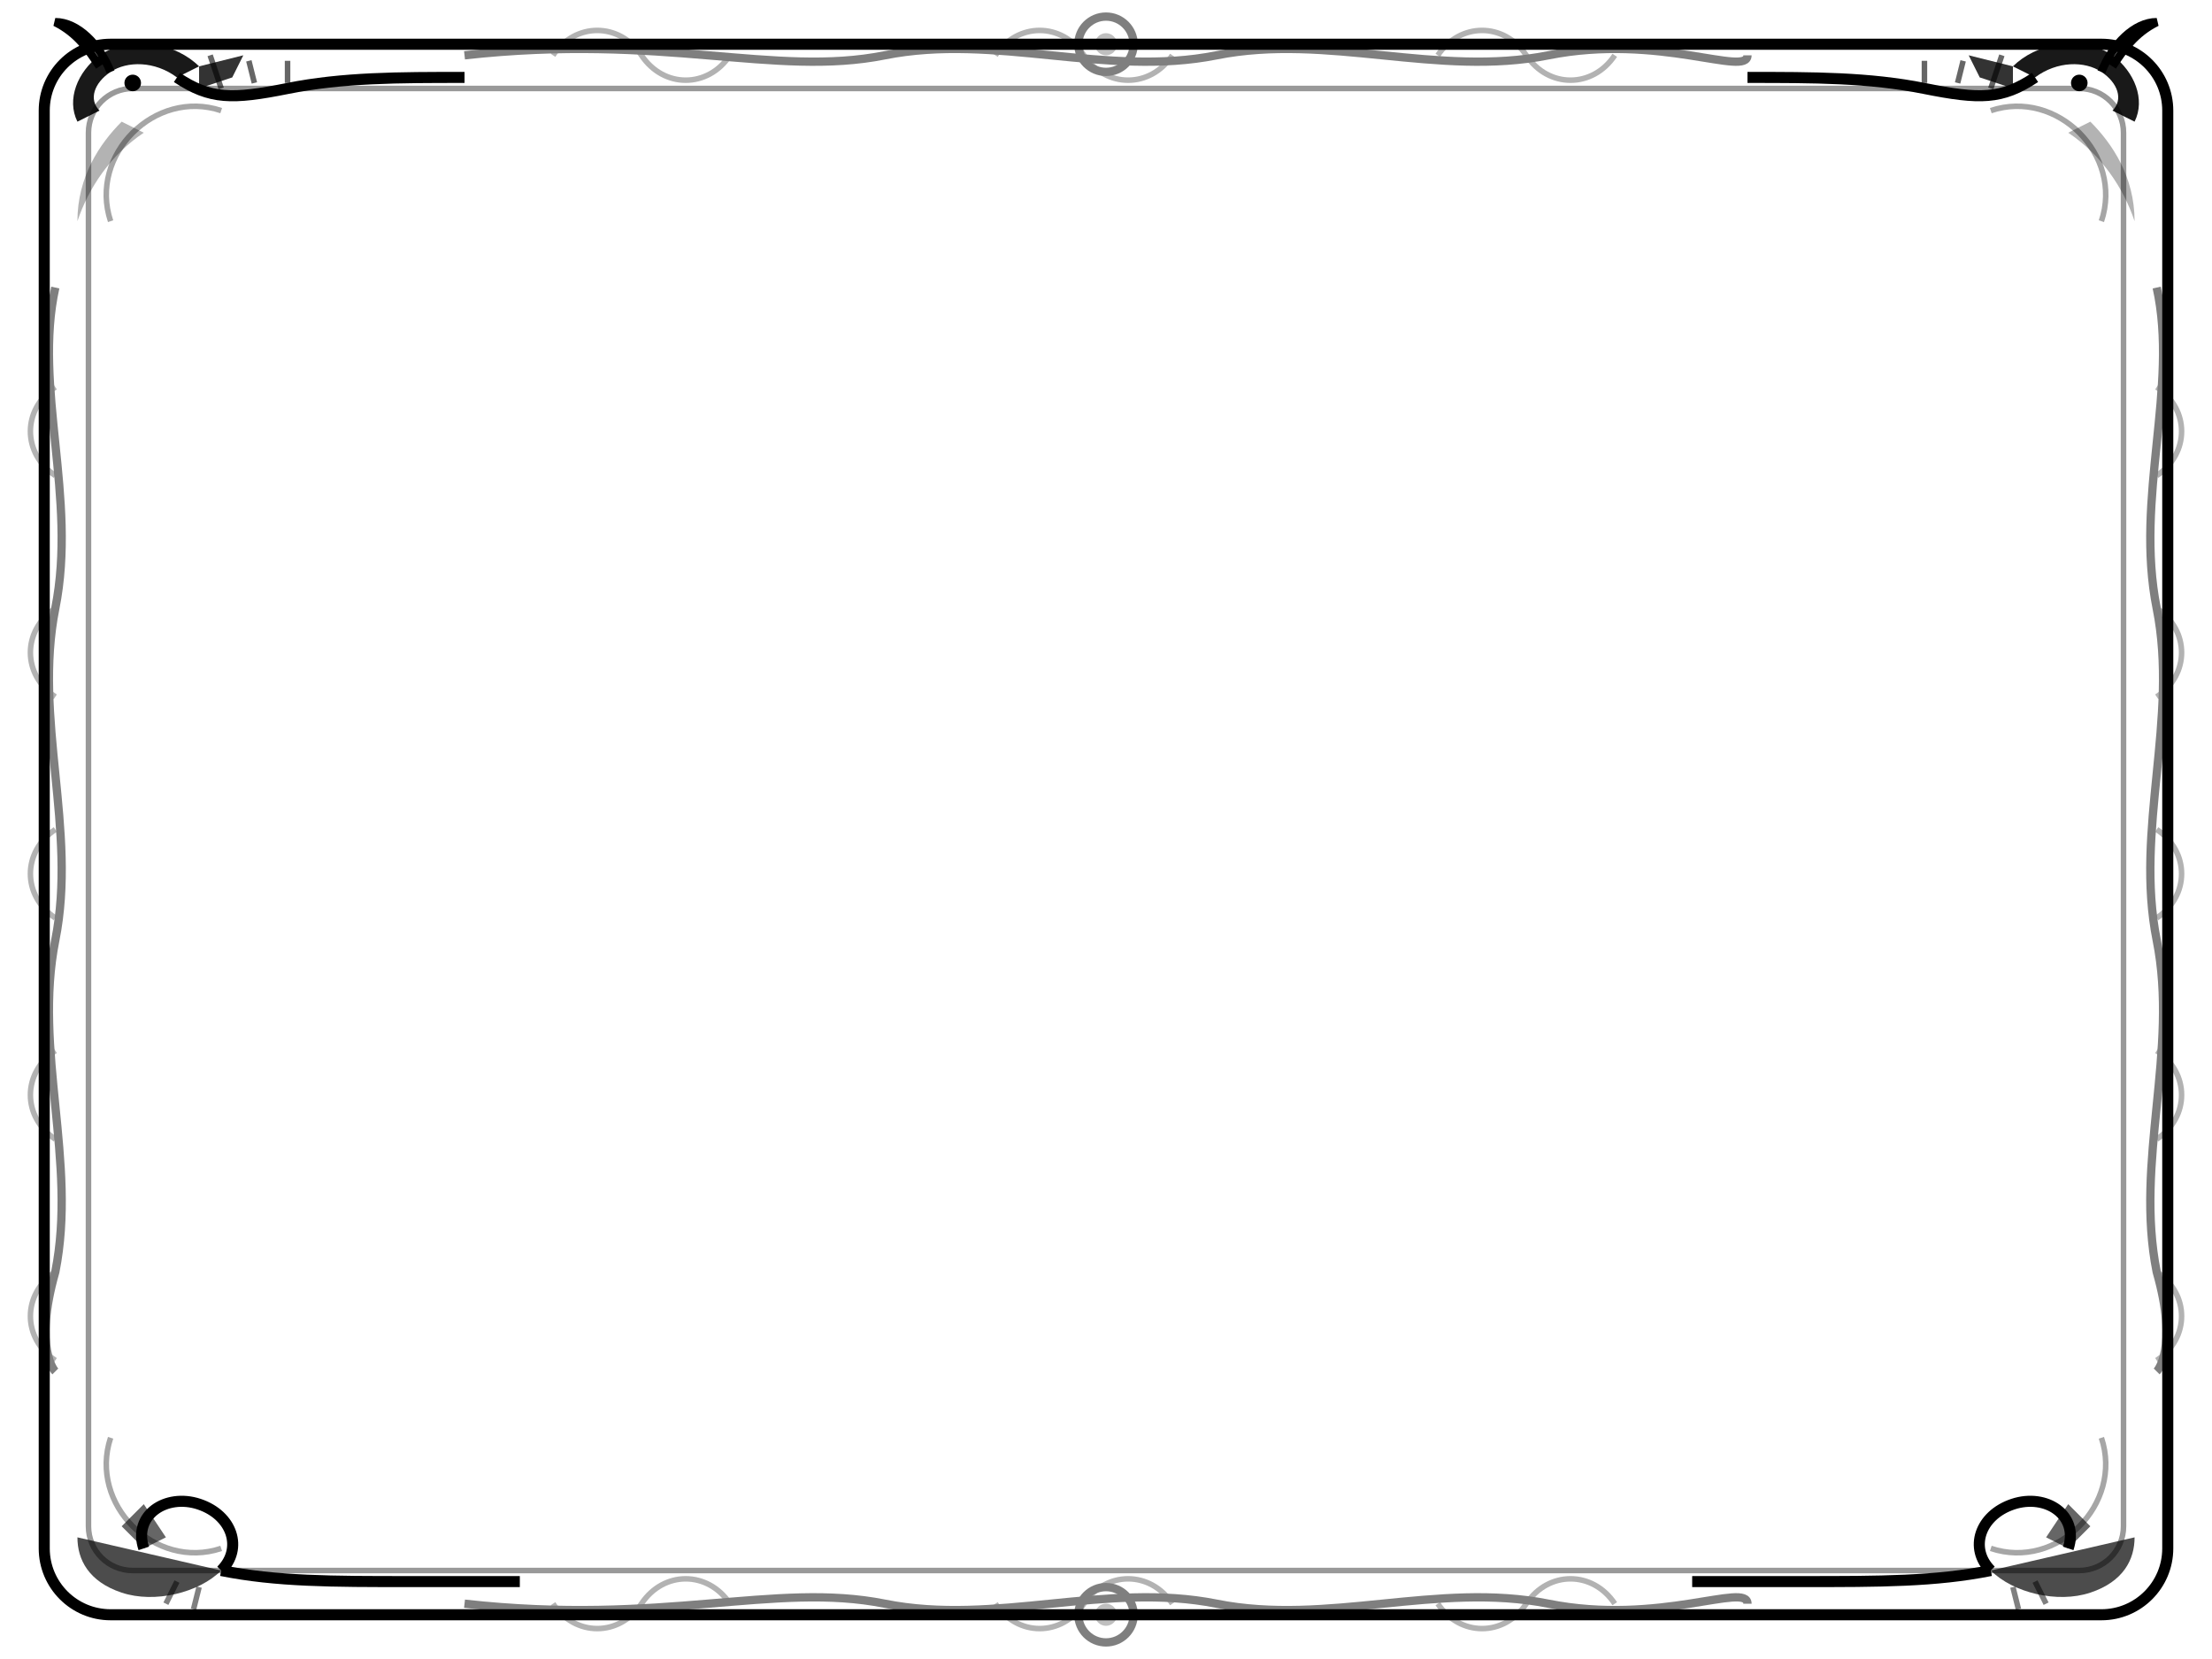
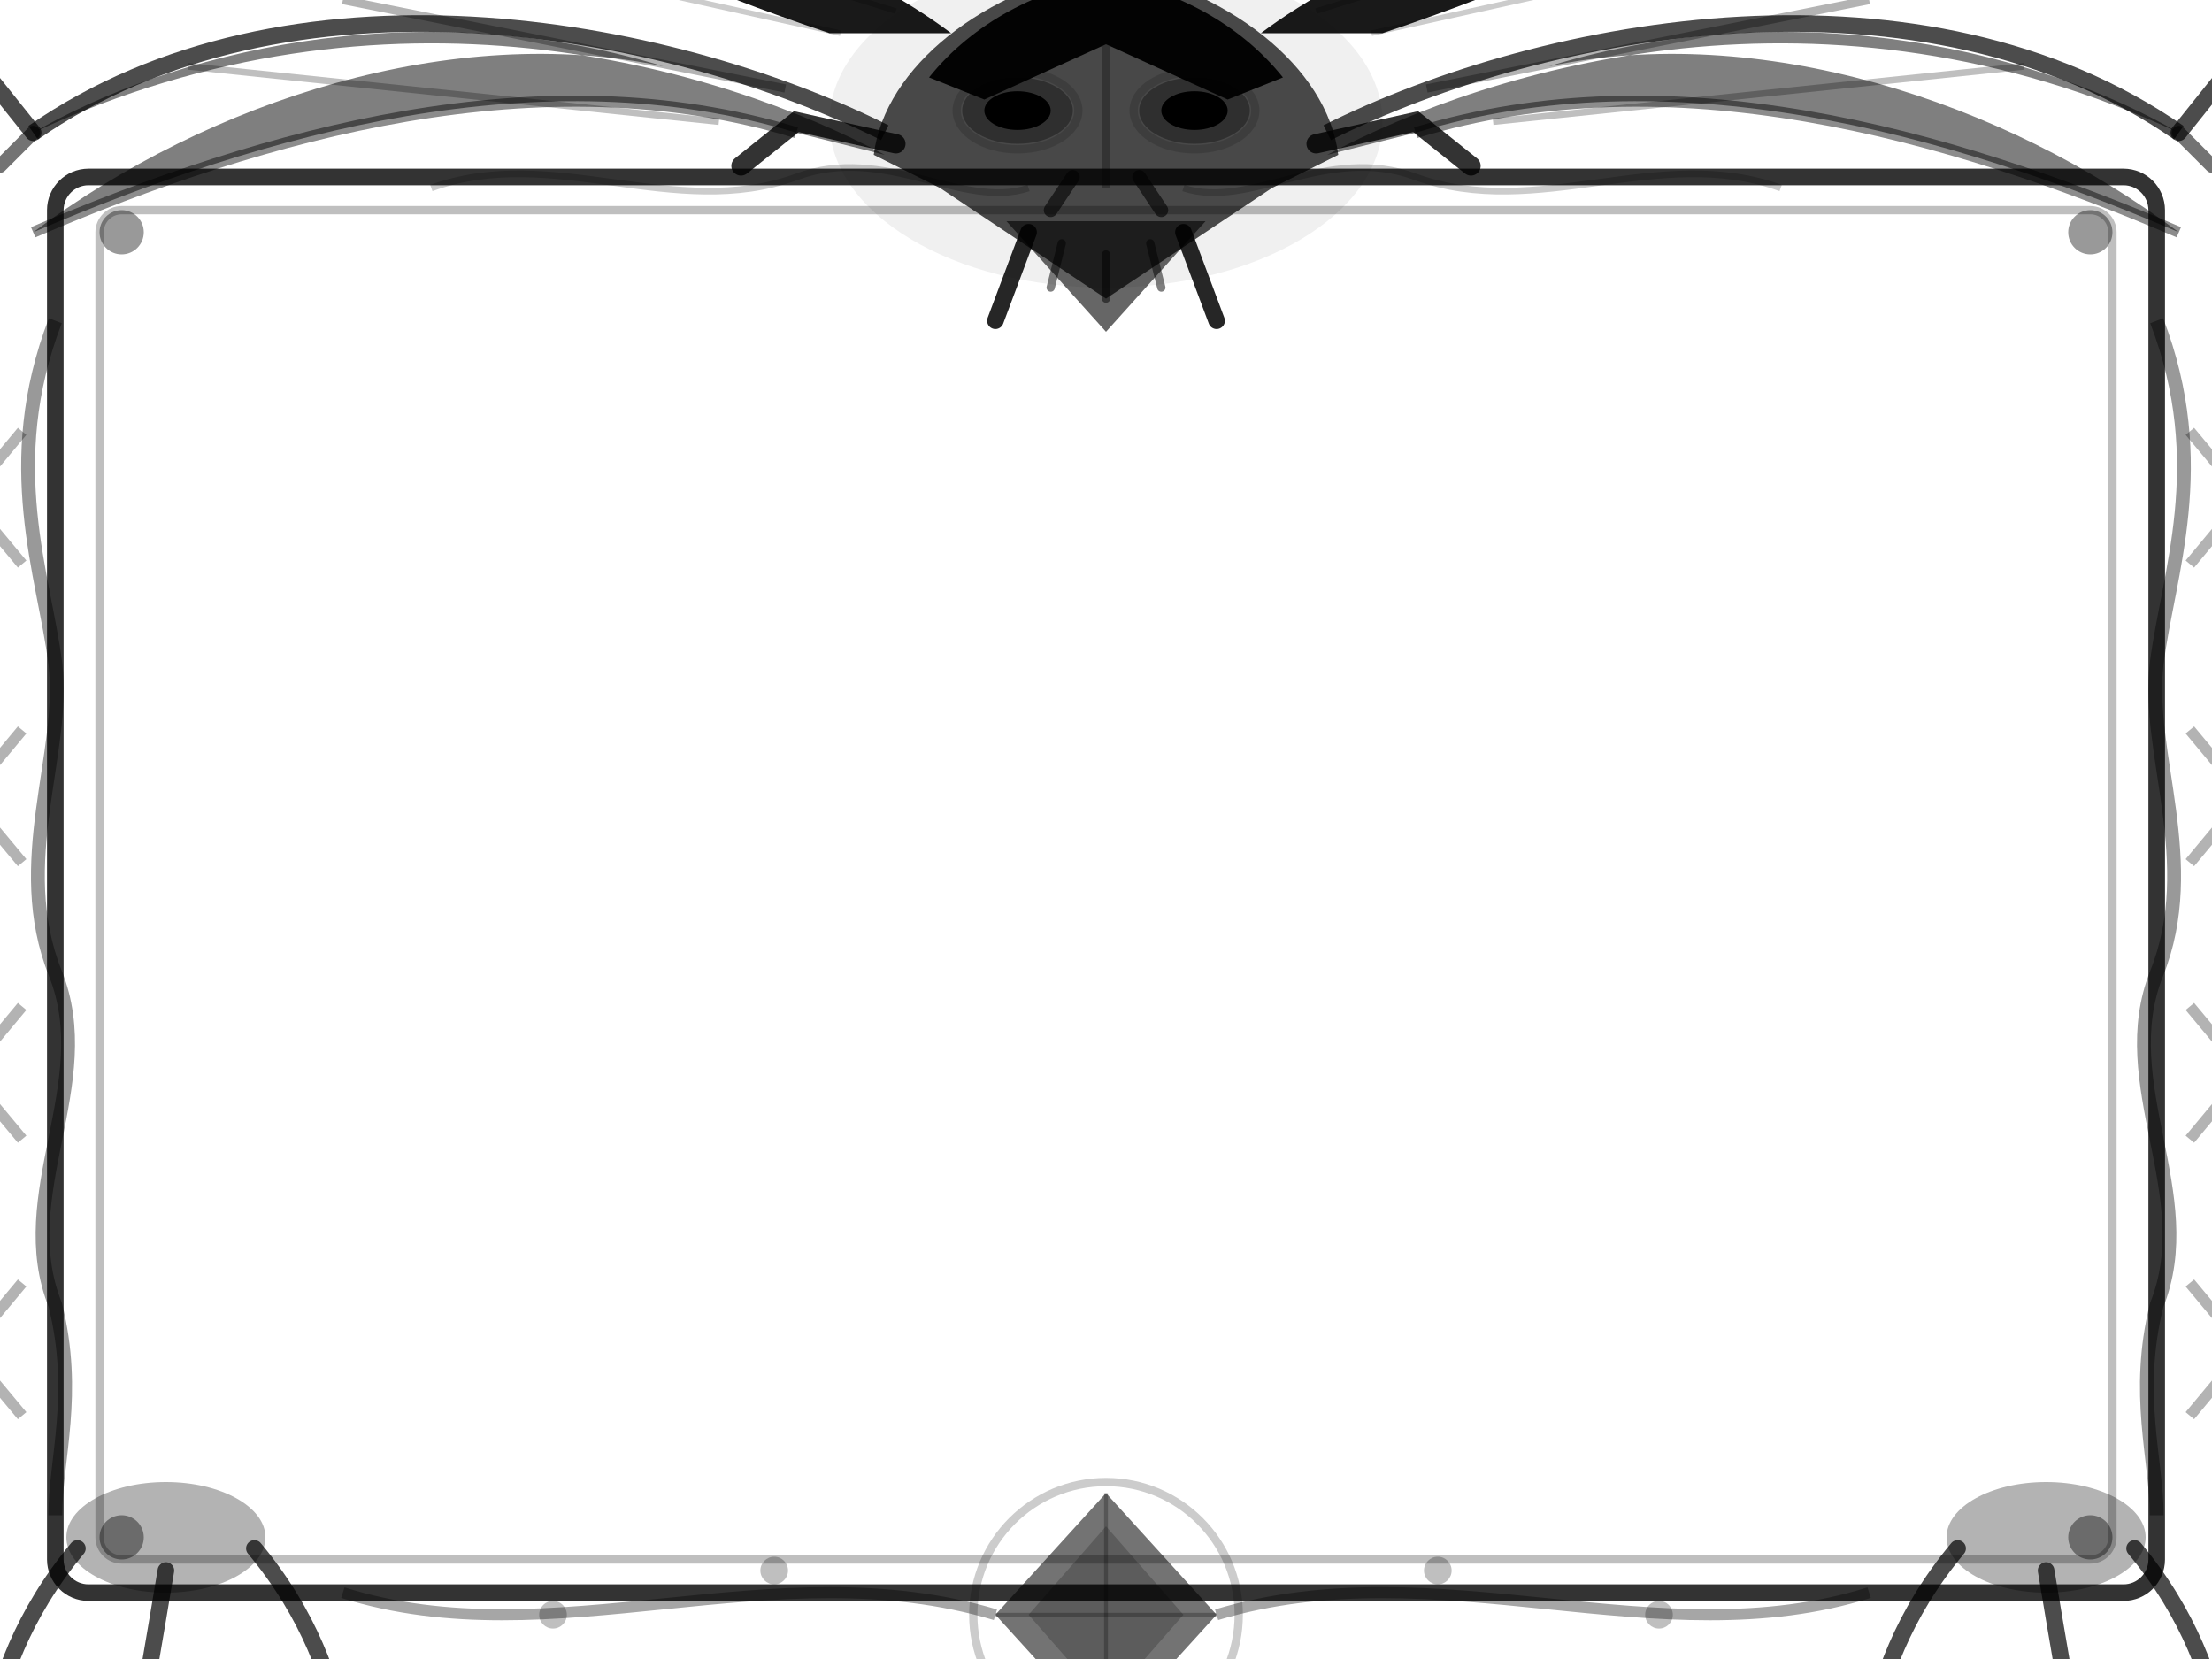
<svg xmlns="http://www.w3.org/2000/svg" viewBox="0 0 400 300" fill="none">
-   <rect x="8" y="8" width="384" height="284" rx="12" ry="12" stroke="currentColor" stroke-width="2" fill="none" />
-   <rect x="16" y="16" width="368" height="268" rx="8" ry="8" stroke="currentColor" stroke-width="1" fill="none" opacity="0.4" />
-   <g transform="translate(4, 4)">
-     <path d="M32 8 C28 4, 20 2, 14 6 C10 9, 8 14, 10 18 L14 16 C12 14, 13 11, 16 9 C19 7, 24 7, 28 10 Z" fill="currentColor" opacity="0.9" />
-     <circle cx="20" cy="11" r="1.5" fill="currentColor" />
-     <path d="M32 8 L40 6 L38 10 L32 12 Z" fill="currentColor" opacity="0.8" />
-     <path d="M16 9 C14 4, 10 0, 6 0 C10 2, 12 5, 14 8" stroke="currentColor" stroke-width="1.5" fill="none" />
-     <path d="M28 10 C34 14, 38 14, 48 12 C58 10, 68 10, 80 10" stroke="currentColor" stroke-width="2" fill="none" />
-     <path d="M36 12 L34 6 M42 11 L41 7 M48 11 L48 7" stroke="currentColor" stroke-width="1" opacity="0.6" />
-     <path d="M18 18 C14 22, 10 28, 10 36 C12 30, 16 24, 22 20 Z" fill="currentColor" opacity="0.3" />
+   <rect x="10" y="32" width="380" height="256" rx="6" ry="6" stroke="currentColor" stroke-width="3" fill="none" opacity="0.8" />
+   <rect x="18" y="38" width="364" height="244" rx="4" ry="4" stroke="currentColor" stroke-width="1.5" fill="none" opacity="0.25" />
+   <ellipse cx="200" cy="22" rx="50" ry="30" fill="currentColor" opacity="0.06" />
+   <path d="M200 -6 C222 -2, 240 12, 242 28 L230 34 L218 42 L200 54 L182 42 L170 34 L158 28 C160 12, 178 -2, 200 -6 Z" fill="currentColor" opacity="0.7" />
+   <path d="M200 -4 C212 -2, 224 4, 232 14 L222 18 L200 8 L178 18 L168 14 C176 4, 188 -2, 200 -4 Z" fill="currentColor" opacity="0.95" />
+   <ellipse cx="184" cy="20" rx="10" ry="6" fill="currentColor" opacity="0.35" />
+   <ellipse cx="216" cy="20" rx="10" ry="6" fill="currentColor" opacity="0.35" />
+   <ellipse cx="184" cy="20" rx="6" ry="3.5" fill="currentColor" opacity="1" />
+   <ellipse cx="216" cy="20" rx="6" ry="3.5" fill="currentColor" opacity="1" />
+   <ellipse cx="184" cy="20" rx="11" ry="7" stroke="currentColor" stroke-width="1.5" fill="none" opacity="0.15" />
+   <ellipse cx="216" cy="20" rx="11" ry="7" stroke="currentColor" stroke-width="1.5" fill="none" opacity="0.15" />
+   <path d="M162 26 L144 22 L134 30" stroke="currentColor" stroke-width="3.5" fill="none" stroke-linecap="round" opacity="0.8" />
+   <path d="M238 26 L256 22 L266 30" stroke="currentColor" stroke-width="3.5" fill="none" stroke-linecap="round" opacity="0.8" />
+   <path d="M172 6 C156 -6, 126 -20, 88 -20 C104 -12, 126 -2, 150 6 Z" fill="currentColor" opacity="0.9" />
+   <path d="M88 -20 C70 -22, 52 -16, 38 -6" stroke="currentColor" stroke-width="4" fill="none" stroke-linecap="round" opacity="0.75" />
+   <path d="M162 2 L130 -8 M152 6 L116 -2" stroke="currentColor" stroke-width="1" opacity="0.2" />
+   <path d="M228 6 C244 -6, 274 -20, 312 -20 C296 -12, 274 -2, 250 6 Z" fill="currentColor" opacity="0.9" />
+   <path d="M312 -20 C330 -22, 348 -16, 362 -6" stroke="currentColor" stroke-width="4" fill="none" stroke-linecap="round" opacity="0.75" />
+   <path d="M238 2 L270 -8 M248 6 L284 -2" stroke="currentColor" stroke-width="1" opacity="0.2" />
+   <path d="M188 -2 L184 -20" stroke="currentColor" stroke-width="2.5" stroke-linecap="round" opacity="0.8" />
+   <path d="M200 -6 L200 -26" stroke="currentColor" stroke-width="3" stroke-linecap="round" opacity="0.9" />
+   <path d="M212 -2 L216 -20" stroke="currentColor" stroke-width="2.5" stroke-linecap="round" opacity="0.8" />
+   <path d="M200 8 L200 34" stroke="currentColor" stroke-width="1.5" opacity="0.3" />
+   <path d="M194 32 L190 38" stroke="currentColor" stroke-width="2.5" stroke-linecap="round" opacity="0.6" />
+   <path d="M206 32 L210 38" stroke="currentColor" stroke-width="2.5" stroke-linecap="round" opacity="0.6" />
+   <path d="M182 40 L200 60 L218 40" fill="currentColor" opacity="0.6" />
+   <path d="M186 42 L180 58" stroke="currentColor" stroke-width="3" stroke-linecap="round" opacity="0.85" />
+   <path d="M214 42 L220 58" stroke="currentColor" stroke-width="3" stroke-linecap="round" opacity="0.85" />
+   <path d="M192 44 L190 52 M200 46 L200 54 M208 44 L210 52" stroke="currentColor" stroke-width="1.5" stroke-linecap="round" opacity="0.5" />
+   <path d="M160 28 C130 12, 70 -6, 6 24 C30 10, 74 -2, 120 12 C82 4, 38 18, 6 42 C48 24, 98 10, 144 24 Z" fill="currentColor" opacity="0.5" />
+   <path d="M160 24 C120 4, 52 -8, 6 24" stroke="currentColor" stroke-width="3" fill="none" opacity="0.7" />
+   <path d="M6 42 C48 24, 98 10, 144 24" stroke="currentColor" stroke-width="2" fill="none" opacity="0.45" />
+   <path d="M142 16 L62 0" stroke="currentColor" stroke-width="1.5" fill="none" opacity="0.3" />
+   <path d="M130 22 L34 12" stroke="currentColor" stroke-width="1.2" fill="none" opacity="0.25" />
+   <path d="M6 24 L-2 14" stroke="currentColor" stroke-width="3" stroke-linecap="round" opacity="0.7" />
+   <path d="M6 24 L0 30" stroke="currentColor" stroke-width="2.5" stroke-linecap="round" opacity="0.55" />
+   <path d="M240 28 C270 12, 330 -6, 394 24 C370 10, 326 -2, 280 12 C318 4, 362 18, 394 42 C352 24, 302 10, 256 24 Z" fill="currentColor" opacity="0.5" />
+   <path d="M240 24 C280 4, 348 -8, 394 24" stroke="currentColor" stroke-width="3" fill="none" opacity="0.7" />
+   <path d="M394 42 C352 24, 302 10, 256 24" stroke="currentColor" stroke-width="2" fill="none" opacity="0.45" />
+   <path d="M258 16 L338 0" stroke="currentColor" stroke-width="1.5" fill="none" opacity="0.3" />
+   <path d="M270 22 L366 12" stroke="currentColor" stroke-width="1.2" fill="none" opacity="0.25" />
+   <path d="M394 24 L402 14" stroke="currentColor" stroke-width="3" stroke-linecap="round" opacity="0.7" />
+   <path d="M394 24 L400 30" stroke="currentColor" stroke-width="2.5" stroke-linecap="round" opacity="0.55" />
+   <path d="M10 58 C0 84, 8 104, 10 120 C12 136, 2 156, 10 176 C18 196, 2 216, 10 236 C14 252, 10 264, 10 274" stroke="currentColor" stroke-width="2.5" fill="none" opacity="0.4" />
+   <path d="M4 78 L-6 90 L4 102" stroke="currentColor" stroke-width="2" fill="none" opacity="0.3" />
+   <path d="M4 132 L-6 144 L4 156" stroke="currentColor" stroke-width="2" fill="none" opacity="0.3" />
+   <path d="M4 182 L-6 194 L4 206" stroke="currentColor" stroke-width="2" fill="none" opacity="0.3" />
+   <path d="M4 232 L-6 244 L4 256" stroke="currentColor" stroke-width="2" fill="none" opacity="0.3" />
+   <path d="M390 58 C400 84, 392 104, 390 120 C388 136, 398 156, 390 176 C382 196, 398 216, 390 236 C386 252, 390 264, 390 274" stroke="currentColor" stroke-width="2.5" fill="none" opacity="0.4" />
+   <path d="M396 78 L406 90 L396 102" stroke="currentColor" stroke-width="2" fill="none" opacity="0.3" />
+   <path d="M396 132 L406 144 L396 156" stroke="currentColor" stroke-width="2" fill="none" opacity="0.3" />
+   <path d="M396 182 L406 194 L396 206" stroke="currentColor" stroke-width="2" fill="none" opacity="0.3" />
+   <path d="M396 232 L406 244 L396 256" stroke="currentColor" stroke-width="2" fill="none" opacity="0.3" />
+   <g transform="translate(10, 286)">
+     <ellipse cx="20" cy="-8" rx="18" ry="10" fill="currentColor" opacity="0.3" />
+     <path d="M4 -6 C-6 6, -10 18, -12 28" stroke="currentColor" stroke-width="3" stroke-linecap="round" fill="none" opacity="0.7" />
+     <path d="M20 -2 C18 10, 16 22, 14 32" stroke="currentColor" stroke-width="3" stroke-linecap="round" fill="none" opacity="0.7" />
+     <path d="M36 -6 C46 6, 50 18, 52 28" stroke="currentColor" stroke-width="3" stroke-linecap="round" fill="none" opacity="0.7" />
+     <circle cx="-12" cy="28" r="2.5" fill="currentColor" opacity="0.6" />
+     <circle cx="14" cy="32" r="2.5" fill="currentColor" opacity="0.6" />
+     <circle cx="52" cy="28" r="2.5" fill="currentColor" opacity="0.6" />
  </g>
-   <g transform="translate(396, 4) scale(-1, 1)">
-     <path d="M32 8 C28 4, 20 2, 14 6 C10 9, 8 14, 10 18 L14 16 C12 14, 13 11, 16 9 C19 7, 24 7, 28 10 Z" fill="currentColor" opacity="0.9" />
-     <circle cx="20" cy="11" r="1.5" fill="currentColor" />
-     <path d="M32 8 L40 6 L38 10 L32 12 Z" fill="currentColor" opacity="0.8" />
-     <path d="M16 9 C14 4, 10 0, 6 0 C10 2, 12 5, 14 8" stroke="currentColor" stroke-width="1.5" fill="none" />
-     <path d="M28 10 C34 14, 38 14, 48 12 C58 10, 68 10, 80 10" stroke="currentColor" stroke-width="2" fill="none" />
-     <path d="M36 12 L34 6 M42 11 L41 7 M48 11 L48 7" stroke="currentColor" stroke-width="1" opacity="0.6" />
-     <path d="M18 18 C14 22, 10 28, 10 36 C12 30, 16 24, 22 20 Z" fill="currentColor" opacity="0.3" />
+   <g transform="translate(390, 286) scale(-1,1)">
+     <ellipse cx="20" cy="-8" rx="18" ry="10" fill="currentColor" opacity="0.3" />
+     <path d="M4 -6 C-6 6, -10 18, -12 28" stroke="currentColor" stroke-width="3" stroke-linecap="round" fill="none" opacity="0.7" />
+     <path d="M20 -2 C18 10, 16 22, 14 32" stroke="currentColor" stroke-width="3" stroke-linecap="round" fill="none" opacity="0.7" />
+     <path d="M36 -6 C46 6, 50 18, 52 28" stroke="currentColor" stroke-width="3" stroke-linecap="round" fill="none" opacity="0.7" />
+     <circle cx="-12" cy="28" r="2.5" fill="currentColor" opacity="0.6" />
+     <circle cx="14" cy="32" r="2.5" fill="currentColor" opacity="0.6" />
+     <circle cx="52" cy="28" r="2.5" fill="currentColor" opacity="0.6" />
  </g>
-   <g transform="translate(4, 296) scale(1, -1)">
-     <path d="M10 18 C10 14, 12 10, 18 8 C24 6, 32 8, 36 12" fill="currentColor" opacity="0.7" />
-     <path d="M36 12 C40 16, 38 22, 32 24 C26 26, 20 22, 22 16" stroke="currentColor" stroke-width="2" fill="none" />
-     <path d="M22 16 L18 20 L22 24 L26 18 Z" fill="currentColor" opacity="0.6" />
-     <path d="M36 12 C46 10, 56 10, 70 10 C80 10, 86 10, 90 10" stroke="currentColor" stroke-width="2" fill="none" />
-     <path d="M28 10 L26 6 M32 9 L31 5" stroke="currentColor" stroke-width="1" opacity="0.5" />
-   </g>
-   <g transform="translate(396, 296) scale(-1, -1)">
-     <path d="M10 18 C10 14, 12 10, 18 8 C24 6, 32 8, 36 12" fill="currentColor" opacity="0.7" />
-     <path d="M36 12 C40 16, 38 22, 32 24 C26 26, 20 22, 22 16" stroke="currentColor" stroke-width="2" fill="none" />
-     <path d="M22 16 L18 20 L22 24 L26 18 Z" fill="currentColor" opacity="0.6" />
-     <path d="M36 12 C46 10, 56 10, 70 10 C80 10, 86 10, 90 10" stroke="currentColor" stroke-width="2" fill="none" />
-     <path d="M28 10 L26 6 M32 9 L31 5" stroke="currentColor" stroke-width="1" opacity="0.5" />
-   </g>
-   <g opacity="0.5">
-     <path d="M84 10 C120 6, 140 14, 160 10 C180 6, 200 14, 220 10 C240 6, 260 14, 280 10 C300 6, 316 14, 316 10" stroke="currentColor" stroke-width="1.5" fill="none" />
-     <path d="M100 10 C104 4, 112 4, 116 10 C120 16, 128 16, 132 10" stroke="currentColor" stroke-width="1" fill="none" opacity="0.6" />
-     <path d="M180 10 C184 4, 192 4, 196 10 C200 16, 208 16, 212 10" stroke="currentColor" stroke-width="1" fill="none" opacity="0.6" />
-     <path d="M260 10 C264 4, 272 4, 276 10 C280 16, 288 16, 292 10" stroke="currentColor" stroke-width="1" fill="none" opacity="0.6" />
-     <circle cx="200" cy="8" r="5" stroke="currentColor" stroke-width="1.5" fill="none" />
-     <circle cx="200" cy="8" r="2" fill="currentColor" opacity="0.5" />
-   </g>
-   <g opacity="0.5">
-     <path d="M84 290 C120 294, 140 286, 160 290 C180 294, 200 286, 220 290 C240 294, 260 286, 280 290 C300 294, 316 286, 316 290" stroke="currentColor" stroke-width="1.5" fill="none" />
-     <path d="M100 290 C104 296, 112 296, 116 290 C120 284, 128 284, 132 290" stroke="currentColor" stroke-width="1" fill="none" opacity="0.6" />
-     <path d="M180 290 C184 296, 192 296, 196 290 C200 284, 208 284, 212 290" stroke="currentColor" stroke-width="1" fill="none" opacity="0.6" />
-     <path d="M260 290 C264 296, 272 296, 276 290 C280 284, 288 284, 292 290" stroke="currentColor" stroke-width="1" fill="none" opacity="0.6" />
-     <circle cx="200" cy="292" r="5" stroke="currentColor" stroke-width="1.5" fill="none" />
-     <circle cx="200" cy="292" r="2" fill="currentColor" opacity="0.5" />
-   </g>
-   <g opacity="0.5">
-     <path d="M10 52 C6 70, 14 90, 10 110 C6 130, 14 150, 10 170 C6 190, 14 210, 10 230 C6 244, 10 248, 10 248" stroke="currentColor" stroke-width="1.5" fill="none" />
-     <path d="M10 70 C4 74, 4 82, 10 86" stroke="currentColor" stroke-width="1" fill="none" opacity="0.6" />
-     <path d="M10 110 C4 114, 4 122, 10 126" stroke="currentColor" stroke-width="1" fill="none" opacity="0.6" />
-     <path d="M10 150 C4 154, 4 162, 10 166" stroke="currentColor" stroke-width="1" fill="none" opacity="0.6" />
-     <path d="M10 190 C4 194, 4 202, 10 206" stroke="currentColor" stroke-width="1" fill="none" opacity="0.6" />
-     <path d="M10 230 C4 234, 4 242, 10 246" stroke="currentColor" stroke-width="1" fill="none" opacity="0.6" />
-   </g>
-   <g opacity="0.5">
-     <path d="M390 52 C394 70, 386 90, 390 110 C394 130, 386 150, 390 170 C394 190, 386 210, 390 230 C394 244, 390 248, 390 248" stroke="currentColor" stroke-width="1.5" fill="none" />
-     <path d="M390 70 C396 74, 396 82, 390 86" stroke="currentColor" stroke-width="1" fill="none" opacity="0.6" />
-     <path d="M390 110 C396 114, 396 122, 390 126" stroke="currentColor" stroke-width="1" fill="none" opacity="0.6" />
-     <path d="M390 150 C396 154, 396 162, 390 166" stroke="currentColor" stroke-width="1" fill="none" opacity="0.6" />
-     <path d="M390 190 C396 194, 396 202, 390 206" stroke="currentColor" stroke-width="1" fill="none" opacity="0.6" />
-     <path d="M390 230 C396 234, 396 242, 390 246" stroke="currentColor" stroke-width="1" fill="none" opacity="0.6" />
-   </g>
-   <path d="M24 24 C28 20, 34 18, 40 20 M24 24 C20 28, 18 34, 20 40" stroke="currentColor" stroke-width="1" fill="none" opacity="0.35" />
-   <path d="M376 24 C372 20, 366 18, 360 20 M376 24 C380 28, 382 34, 380 40" stroke="currentColor" stroke-width="1" fill="none" opacity="0.35" />
-   <path d="M24 276 C28 280, 34 282, 40 280 M24 276 C20 272, 18 266, 20 260" stroke="currentColor" stroke-width="1" fill="none" opacity="0.35" />
-   <path d="M376 276 C372 280, 366 282, 360 280 M376 276 C380 272, 382 266, 380 260" stroke="currentColor" stroke-width="1" fill="none" opacity="0.35" />
+   <circle cx="200" cy="292" r="24" stroke="currentColor" stroke-width="1.5" fill="none" opacity="0.2" />
+   <path d="M200 270 L220 292 L200 314 L180 292 Z" fill="currentColor" opacity="0.55" />
+   <path d="M200 276 L214 292 L200 308 L186 292 Z" fill="currentColor" opacity="0.2" />
+   <path d="M200 270 L200 314" stroke="currentColor" stroke-width="0.7" opacity="0.25" />
+   <path d="M180 292 L220 292" stroke="currentColor" stroke-width="0.7" opacity="0.25" />
+   <path d="M62 288 C100 300, 140 280, 180 292" stroke="currentColor" stroke-width="2" fill="none" opacity="0.35" />
+   <path d="M220 292 C260 280, 300 300, 338 288" stroke="currentColor" stroke-width="2" fill="none" opacity="0.35" />
+   <circle cx="100" cy="292" r="2.5" fill="currentColor" opacity="0.25" />
+   <circle cx="140" cy="284" r="2.5" fill="currentColor" opacity="0.25" />
+   <circle cx="260" cy="284" r="2.5" fill="currentColor" opacity="0.25" />
+   <circle cx="300" cy="292" r="2.5" fill="currentColor" opacity="0.25" />
+   <path d="M78 34 C100 26, 122 40, 144 32 C160 26, 174 38, 186 34" stroke="currentColor" stroke-width="1.2" fill="none" opacity="0.2" />
+   <path d="M214 34 C226 38, 240 26, 256 32 C278 40, 300 26, 322 34" stroke="currentColor" stroke-width="1.2" fill="none" opacity="0.2" />
+   <circle cx="22" cy="42" r="4" fill="currentColor" opacity="0.4" />
+   <circle cx="378" cy="42" r="4" fill="currentColor" opacity="0.4" />
+   <circle cx="22" cy="278" r="4" fill="currentColor" opacity="0.4" />
+   <circle cx="378" cy="278" r="4" fill="currentColor" opacity="0.4" />
</svg>
